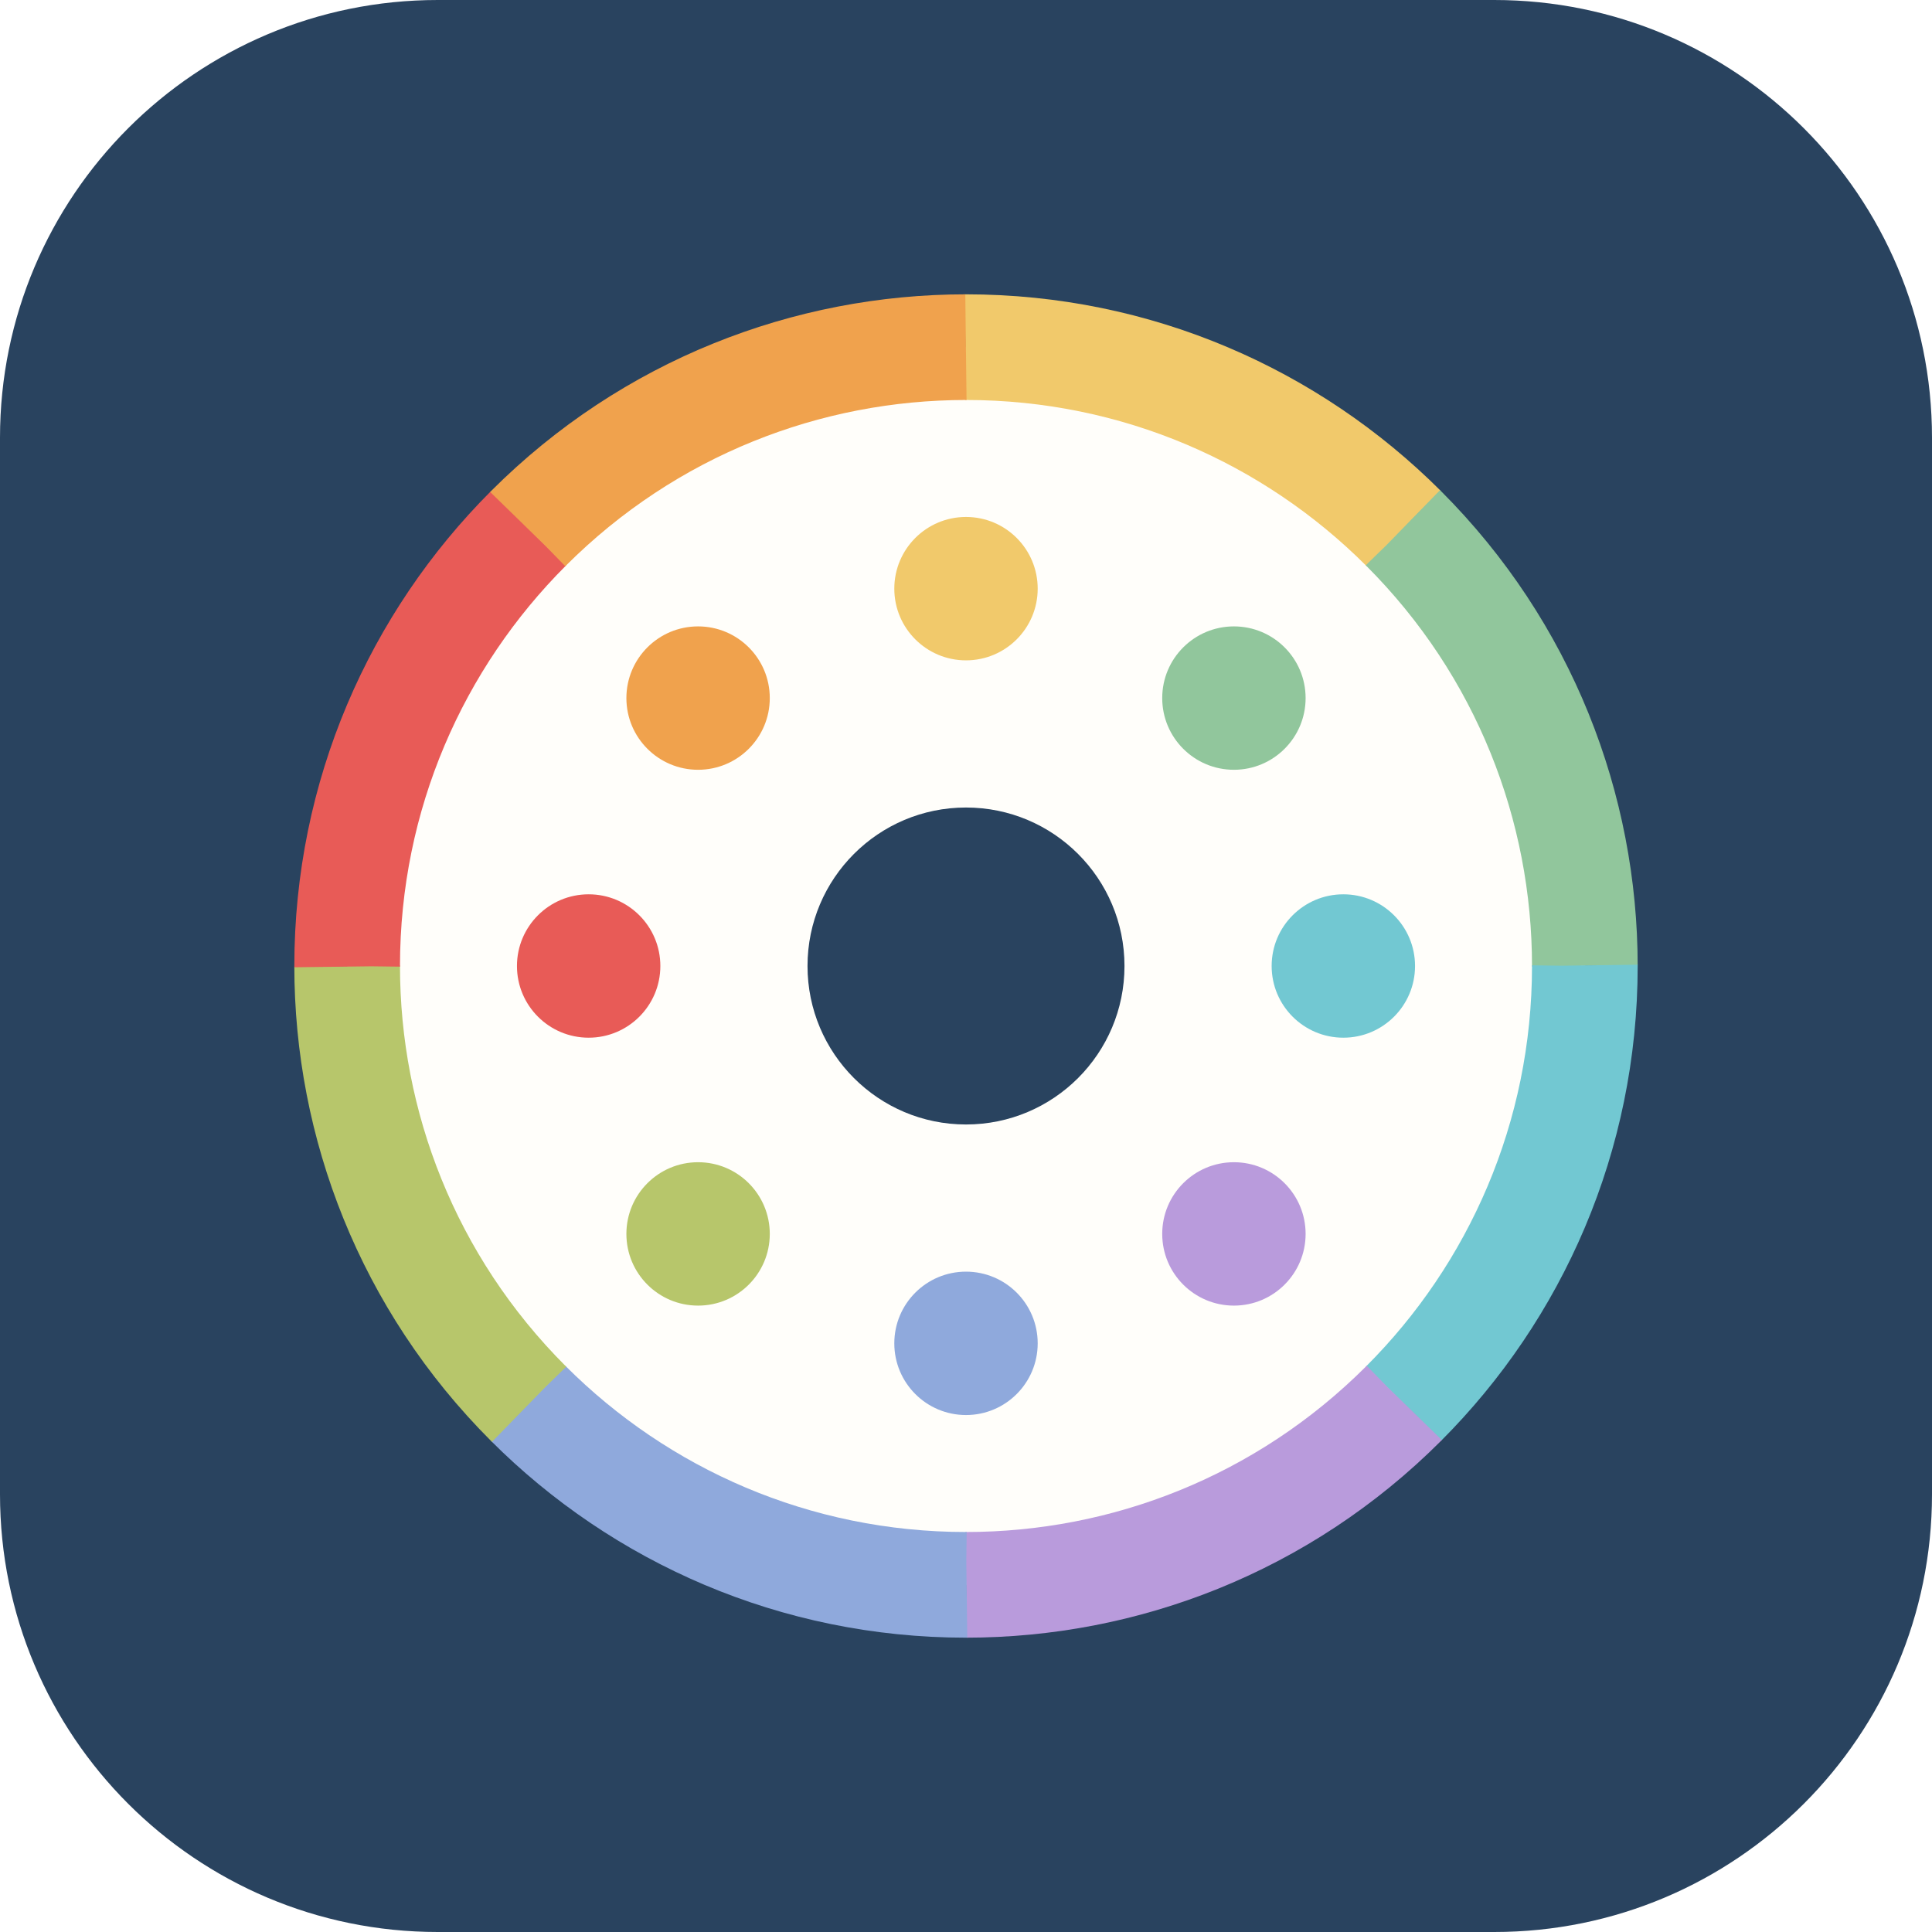
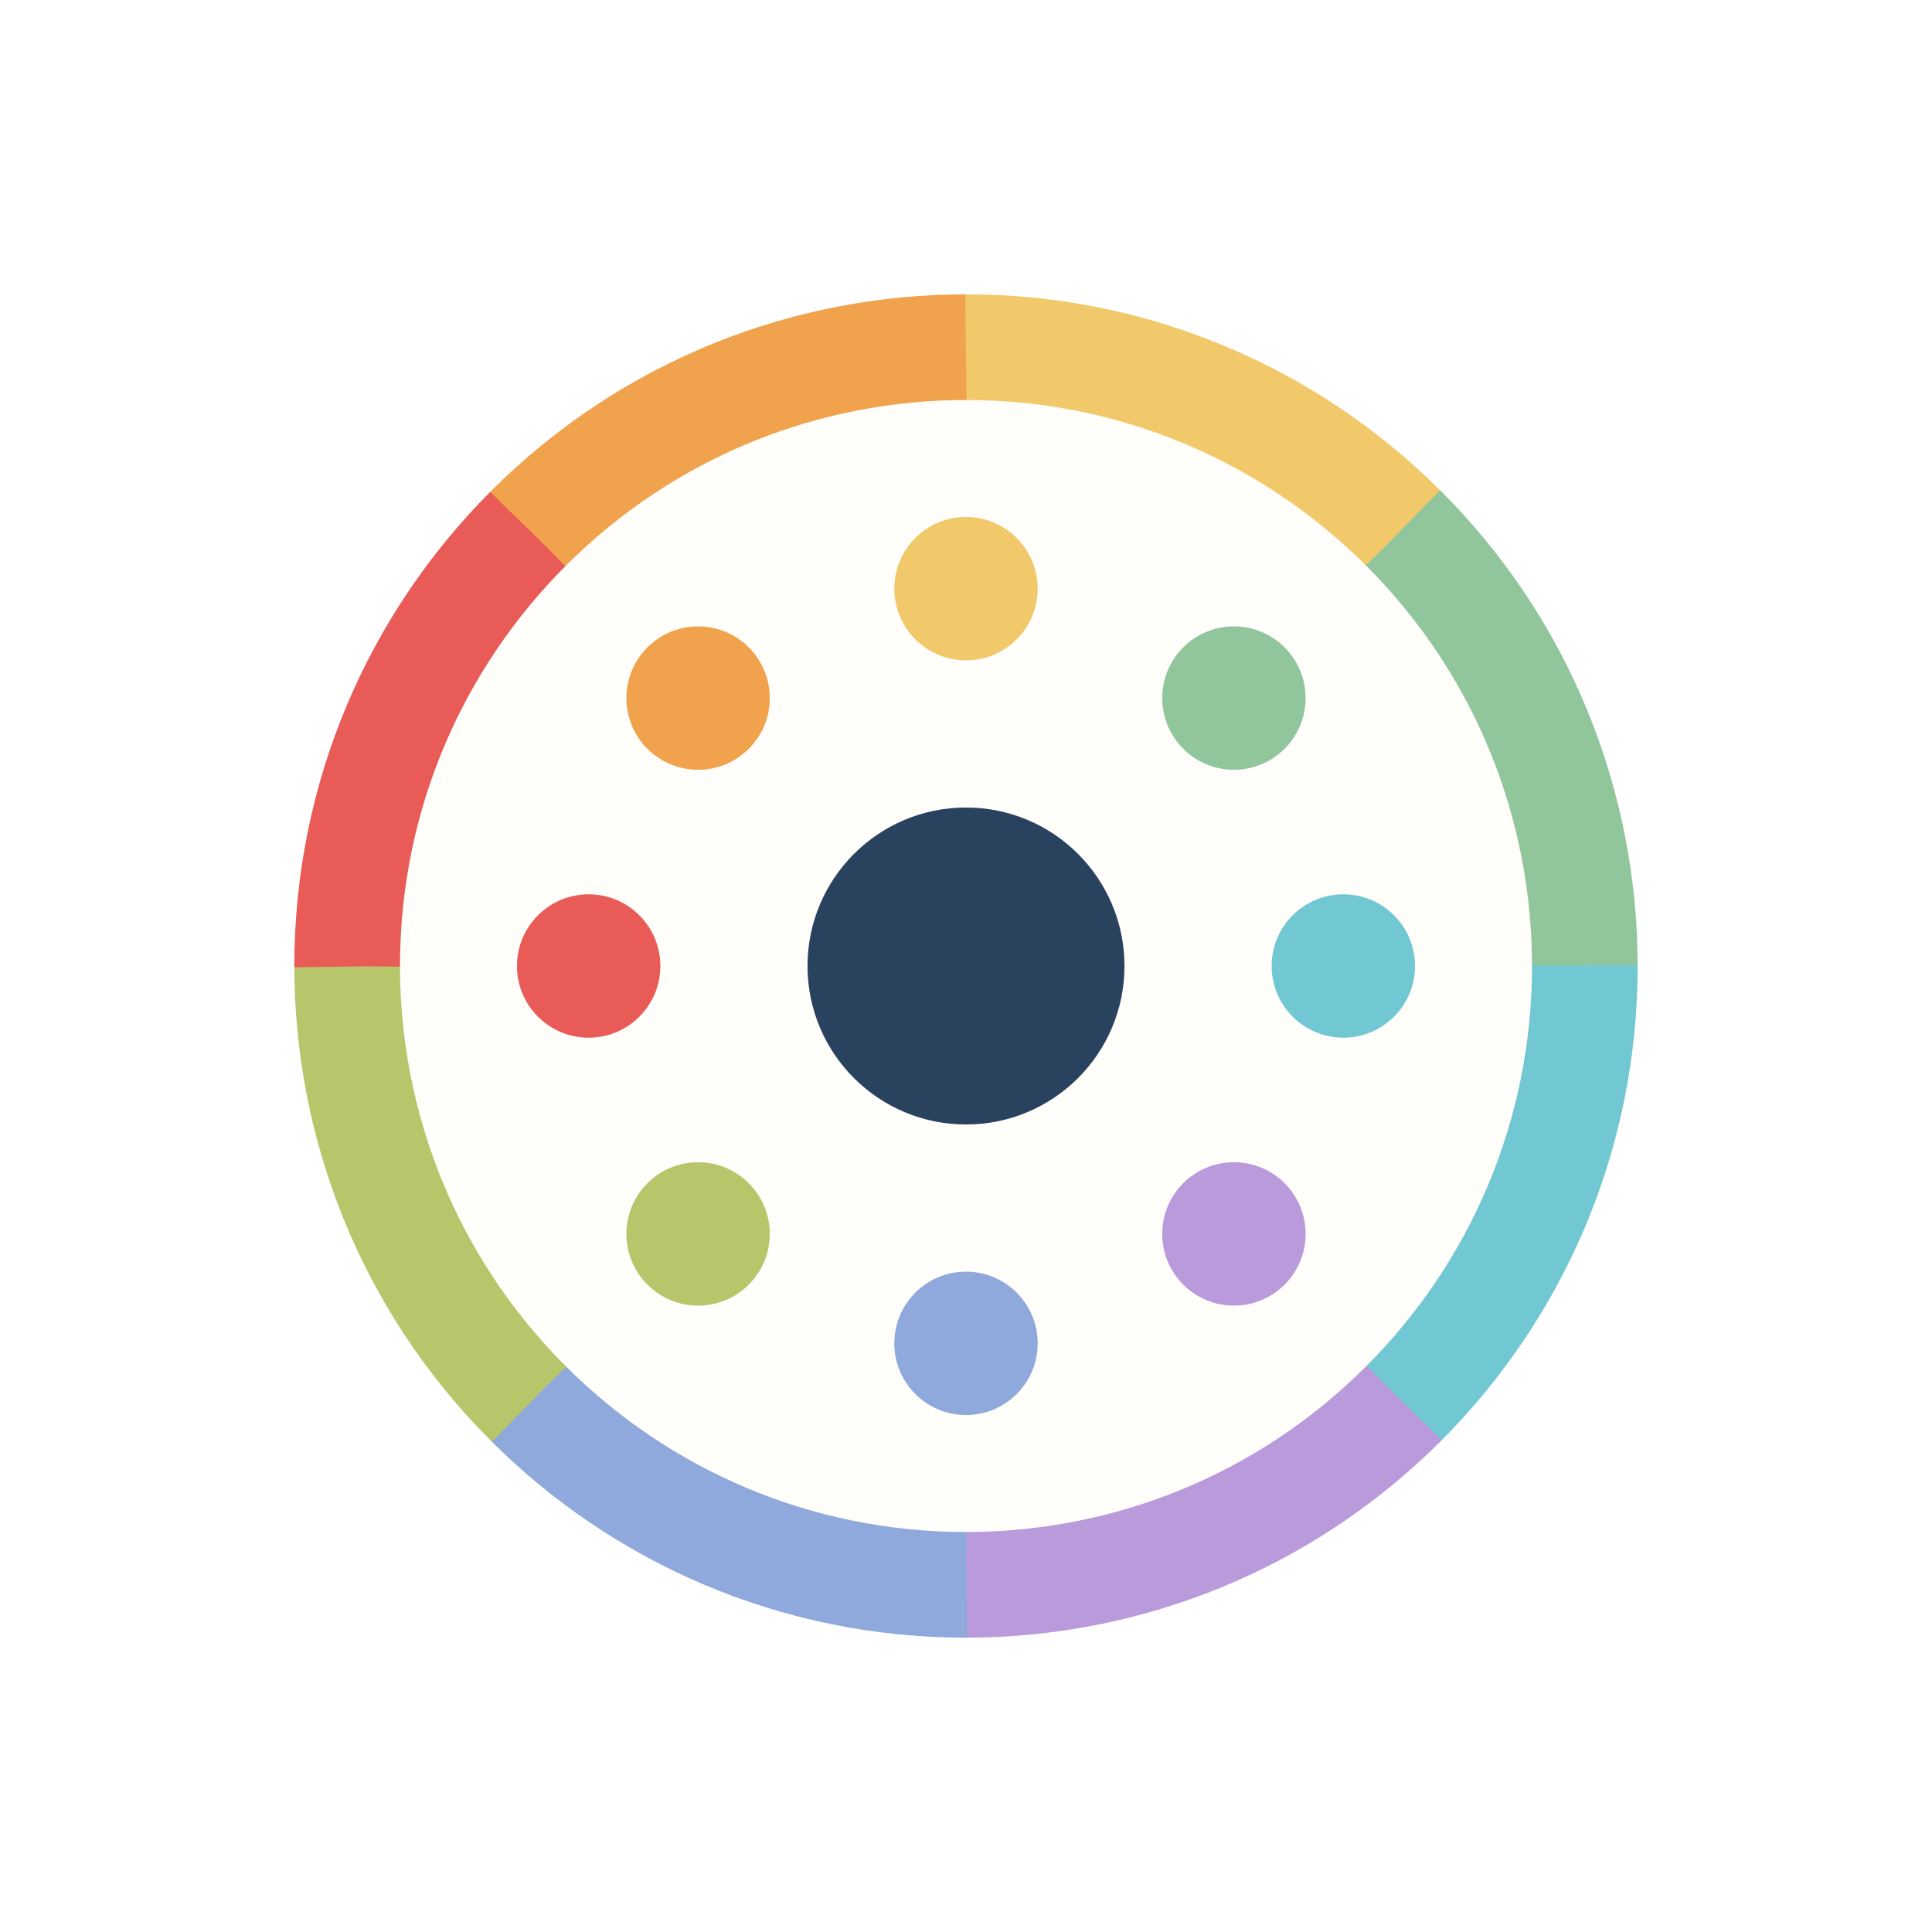
<svg xmlns="http://www.w3.org/2000/svg" viewBox="0 0 512 512" role="img" aria-label="Émotions">
-   <rect width="512" height="512" rx="116" fill="#29435f" />
  <circle cx="256" cy="256" r="164" fill="#fffefa" />
  <g fill="none" stroke-width="28" stroke-linecap="butt" stroke-dasharray="128.8 901.6">
    <circle cx="256" cy="256" r="164" stroke="#f1c96b" transform="rotate(-90 256 256)" />
    <circle cx="256" cy="256" r="164" stroke="#91c69c" transform="rotate(-45 256 256)" />
    <circle cx="256" cy="256" r="164" stroke="#72c8d2" transform="rotate(0 256 256)" />
    <circle cx="256" cy="256" r="164" stroke="#b99bdc" transform="rotate(45 256 256)" />
    <circle cx="256" cy="256" r="164" stroke="#8fa9dc" transform="rotate(90 256 256)" />
    <circle cx="256" cy="256" r="164" stroke="#b7c66b" transform="rotate(135 256 256)" />
    <circle cx="256" cy="256" r="164" stroke="#e85b57" transform="rotate(180 256 256)" />
    <circle cx="256" cy="256" r="164" stroke="#f0a24d" transform="rotate(225 256 256)" />
  </g>
  <circle cx="256" cy="256" r="42" fill="#29435f" />
  <circle cx="256" cy="156" r="19" fill="#f1c96b" />
  <circle cx="327" cy="185" r="19" fill="#91c69c" />
  <circle cx="356" cy="256" r="19" fill="#72c8d2" />
  <circle cx="327" cy="327" r="19" fill="#b99bdc" />
  <circle cx="256" cy="356" r="19" fill="#8fa9dc" />
  <circle cx="185" cy="327" r="19" fill="#b7c66b" />
  <circle cx="156" cy="256" r="19" fill="#e85b57" />
  <circle cx="185" cy="185" r="19" fill="#f0a24d" />
</svg>
